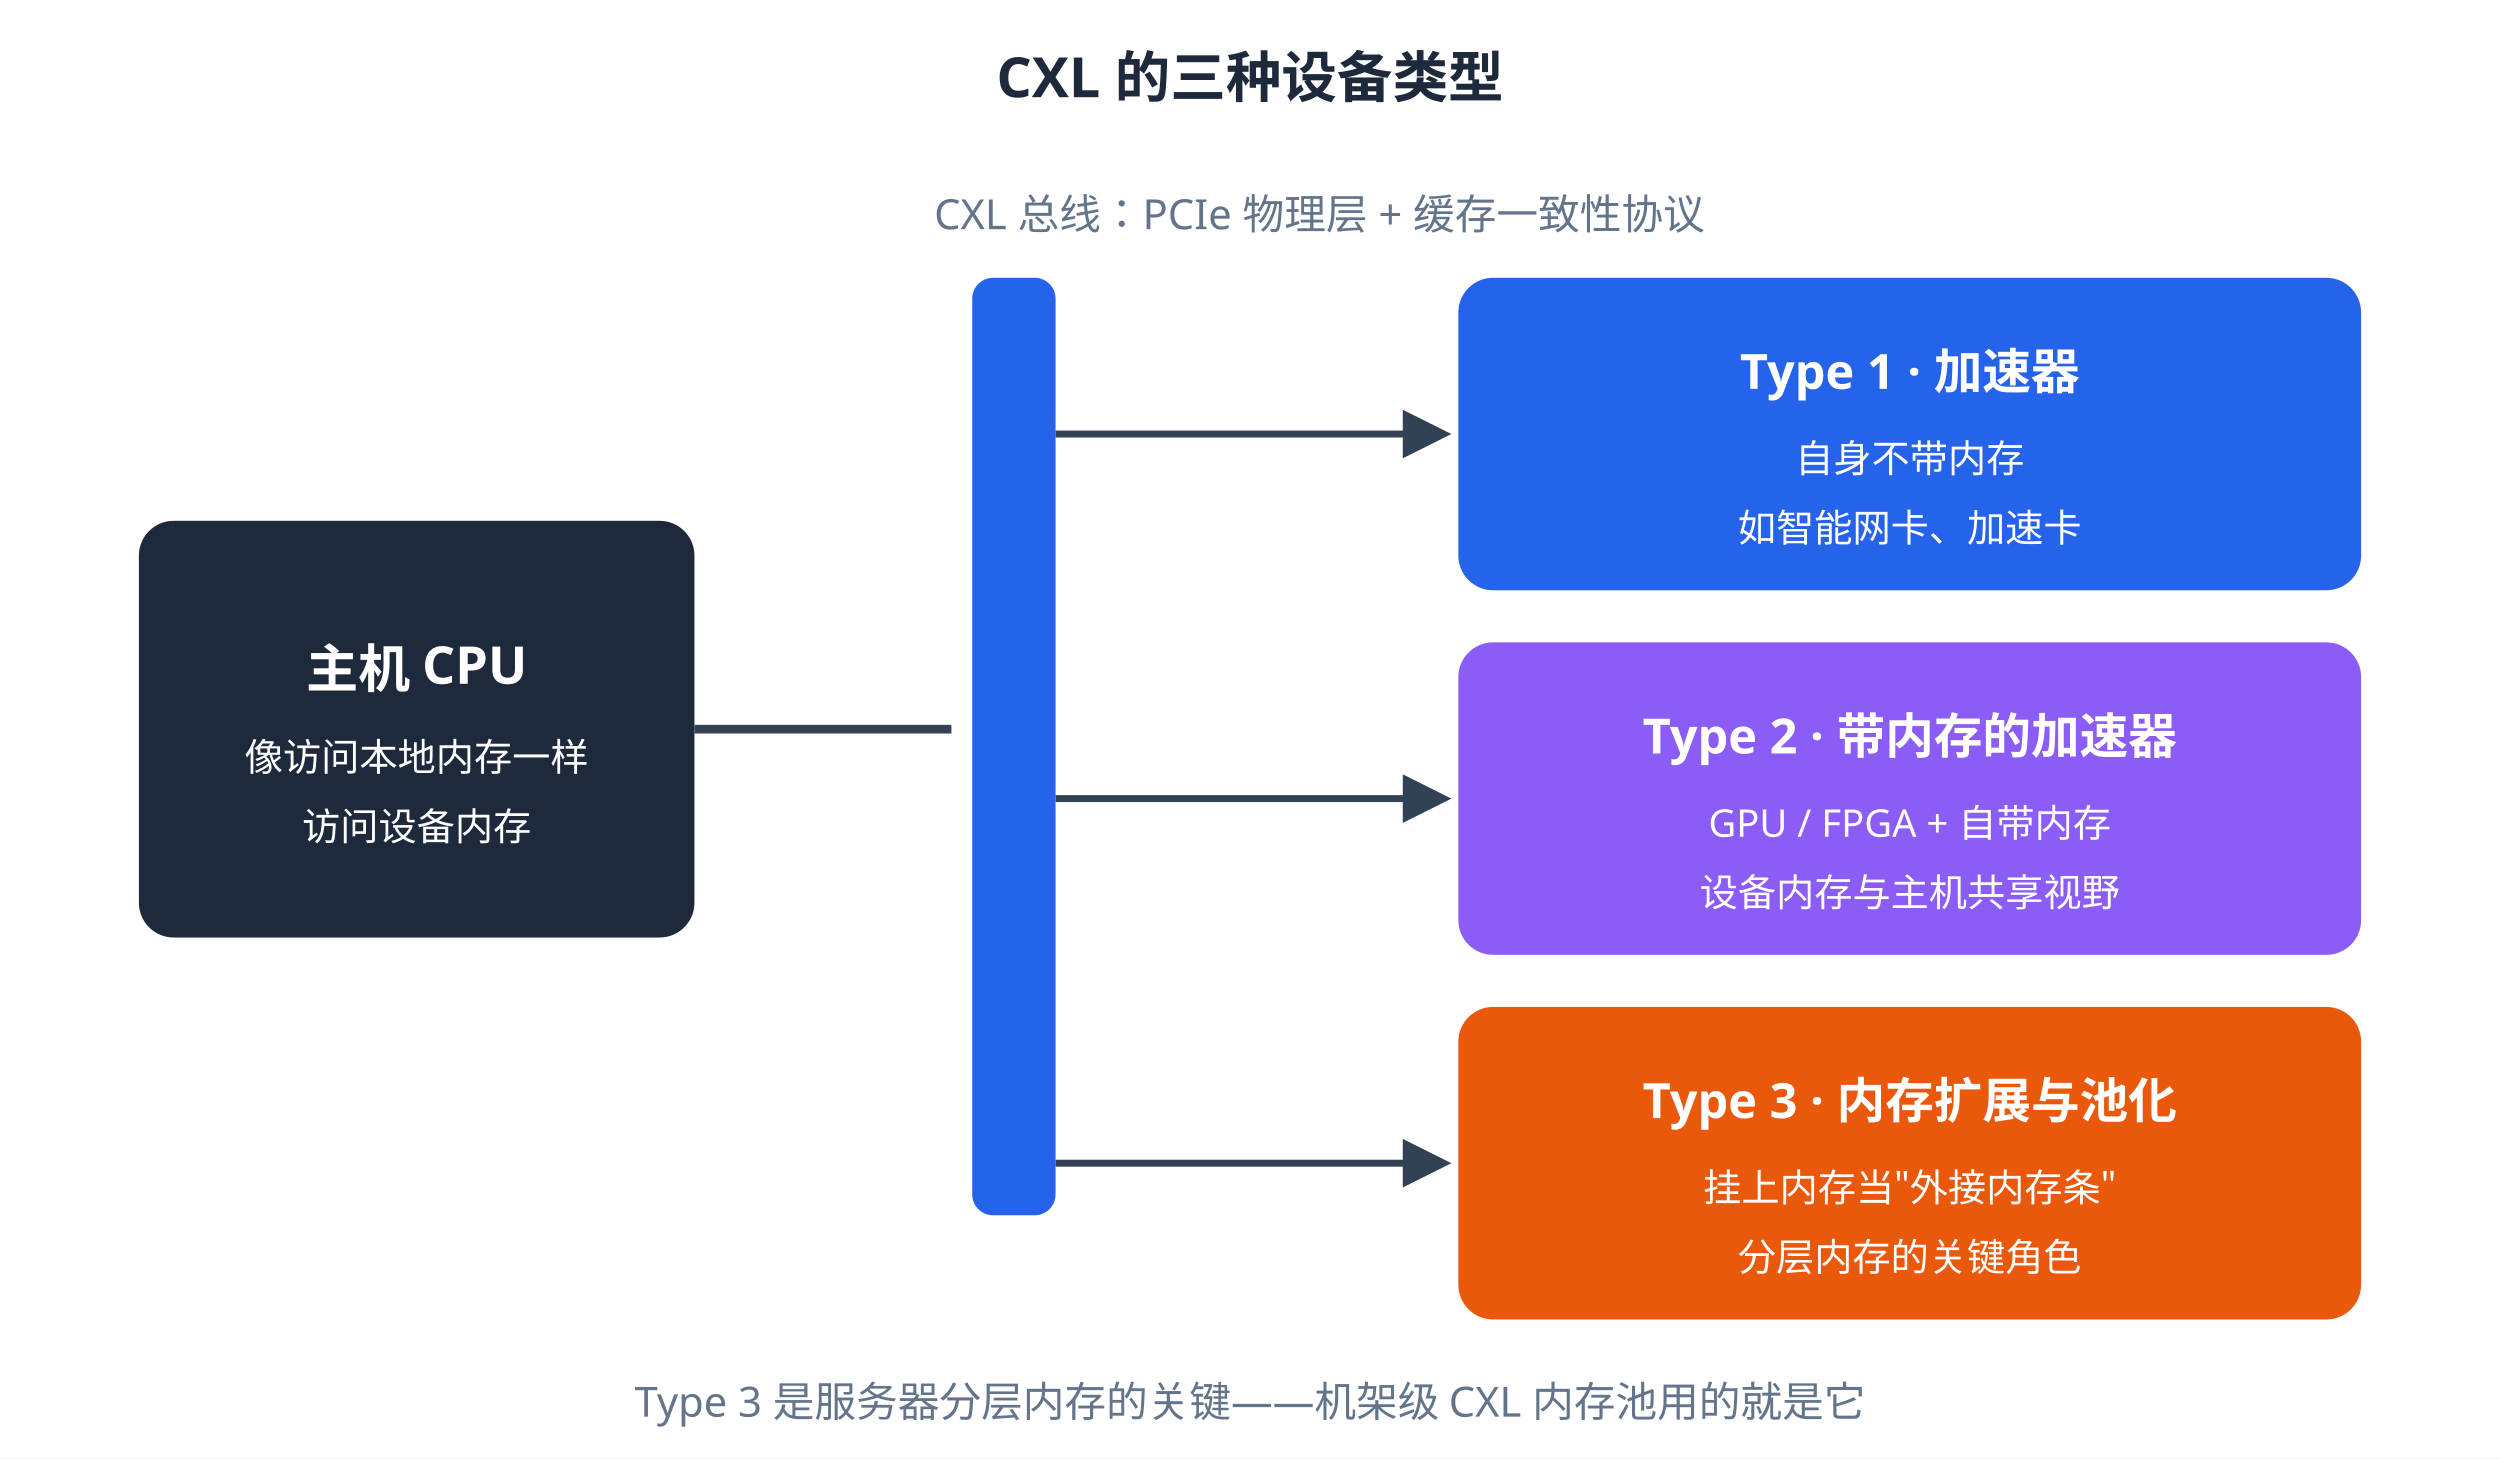
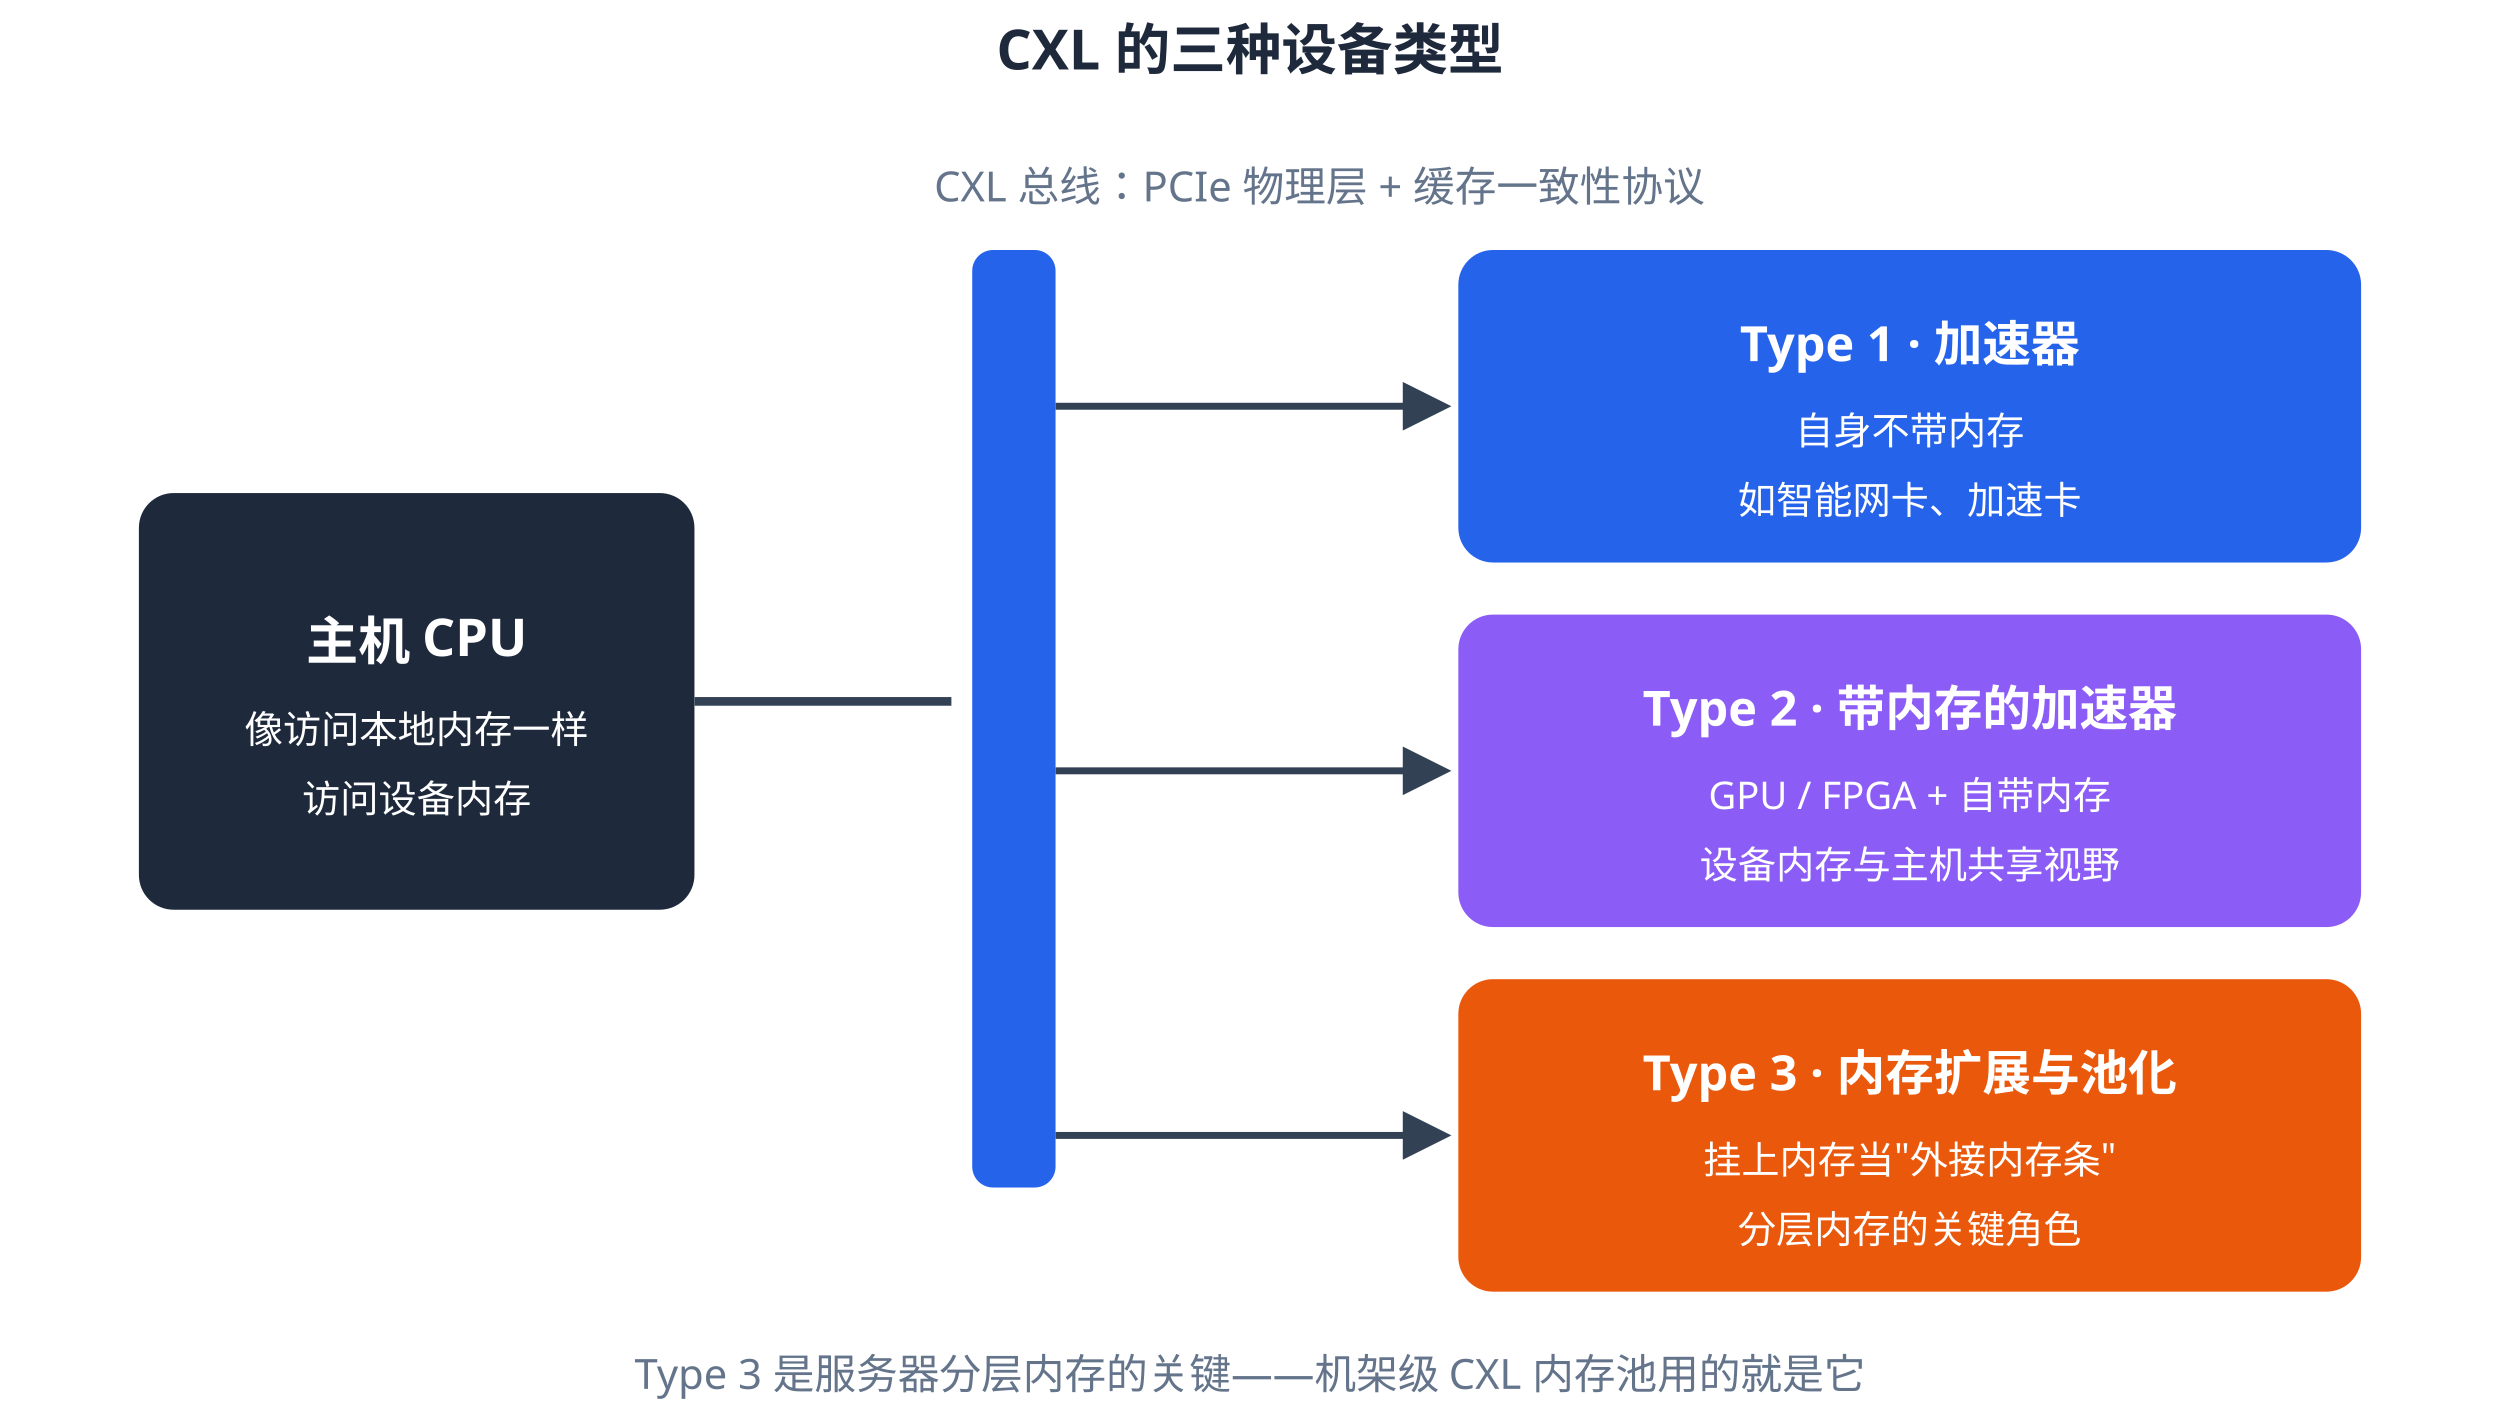
- <svg xmlns="http://www.w3.org/2000/svg" viewBox="0 0 720 420" font-family="'PingFang SC','Microsoft YaHei',sans-serif">
+ <svg xmlns="http://www.w3.org/2000/svg" viewBox="0 8 720 406" font-family="'PingFang SC','Microsoft YaHei',sans-serif">
  <rect x="0" y="0" width="720" height="420" fill="#ffffff" />
  <text x="360" y="28" text-anchor="middle" fill="#1e293b" font-size="16" font-weight="bold">CXL 的三种设备类型</text>
  <text x="380" y="66" text-anchor="middle" fill="#64748b" font-size="12">CXL 总线：PCIe 物理层 + 缓存一致性协议</text>
  <rect x="40" y="150" width="160" height="120" rx="10" fill="#1e293b" />
  <text x="120" y="198" text-anchor="middle" fill="#ffffff" font-size="15" font-weight="bold">主机 CPU</text>
  <text x="120" y="222" text-anchor="middle" fill="#ffffff" font-size="11">像访问本地内存一样</text>
  <text x="120" y="242" text-anchor="middle" fill="#ffffff" font-size="11">访问设备内存</text>
  <line x1="200" y1="210" x2="274" y2="210" stroke="#334155" stroke-width="2.5" />
  <rect x="280" y="80" width="24" height="270" rx="6" fill="#2563eb" />
  <line x1="304" y1="125" x2="410" y2="125" stroke="#334155" stroke-width="2" />
  <polygon points="418,125 404,118 404,132" fill="#334155" />
  <rect x="420" y="80" width="260" height="90" rx="10" fill="#2563eb" />
  <text x="550" y="112" text-anchor="middle" fill="#ffffff" font-size="14" font-weight="bold">Type 1 · 加速器</text>
  <text x="550" y="136" text-anchor="middle" fill="#ffffff" font-size="11">自身不带内存</text>
  <text x="550" y="156" text-anchor="middle" fill="#ffffff" font-size="11">如智能网卡、加速卡</text>
  <line x1="304" y1="230" x2="410" y2="230" stroke="#334155" stroke-width="2" />
  <polygon points="418,230 404,223 404,237" fill="#334155" />
  <rect x="420" y="185" width="260" height="90" rx="10" fill="#8b5cf6" />
  <text x="550" y="217" text-anchor="middle" fill="#ffffff" font-size="14" font-weight="bold">Type 2 · 带内存的加速器</text>
  <text x="550" y="241" text-anchor="middle" fill="#ffffff" font-size="11">GPU / FPGA + 自带内存</text>
  <text x="550" y="261" text-anchor="middle" fill="#ffffff" font-size="11">设备内存与主机共享视野</text>
  <line x1="304" y1="335" x2="410" y2="335" stroke="#334155" stroke-width="2" />
  <polygon points="418,335 404,328 404,342" fill="#334155" />
  <rect x="420" y="290" width="260" height="90" rx="10" fill="#ea580c" />
  <text x="550" y="322" text-anchor="middle" fill="#ffffff" font-size="14" font-weight="bold">Type 3 · 内存扩展与池化</text>
  <text x="550" y="346" text-anchor="middle" fill="#ffffff" font-size="11">挂上内存当"外接内存条"</text>
  <text x="550" y="366" text-anchor="middle" fill="#ffffff" font-size="11">分层内存的关键角色</text>
  <text x="360" y="408" text-anchor="middle" fill="#64748b" font-size="12">Type 3 是服务器分层内存的关键——机架级 CXL 内存池用的就是它</text>
</svg>
